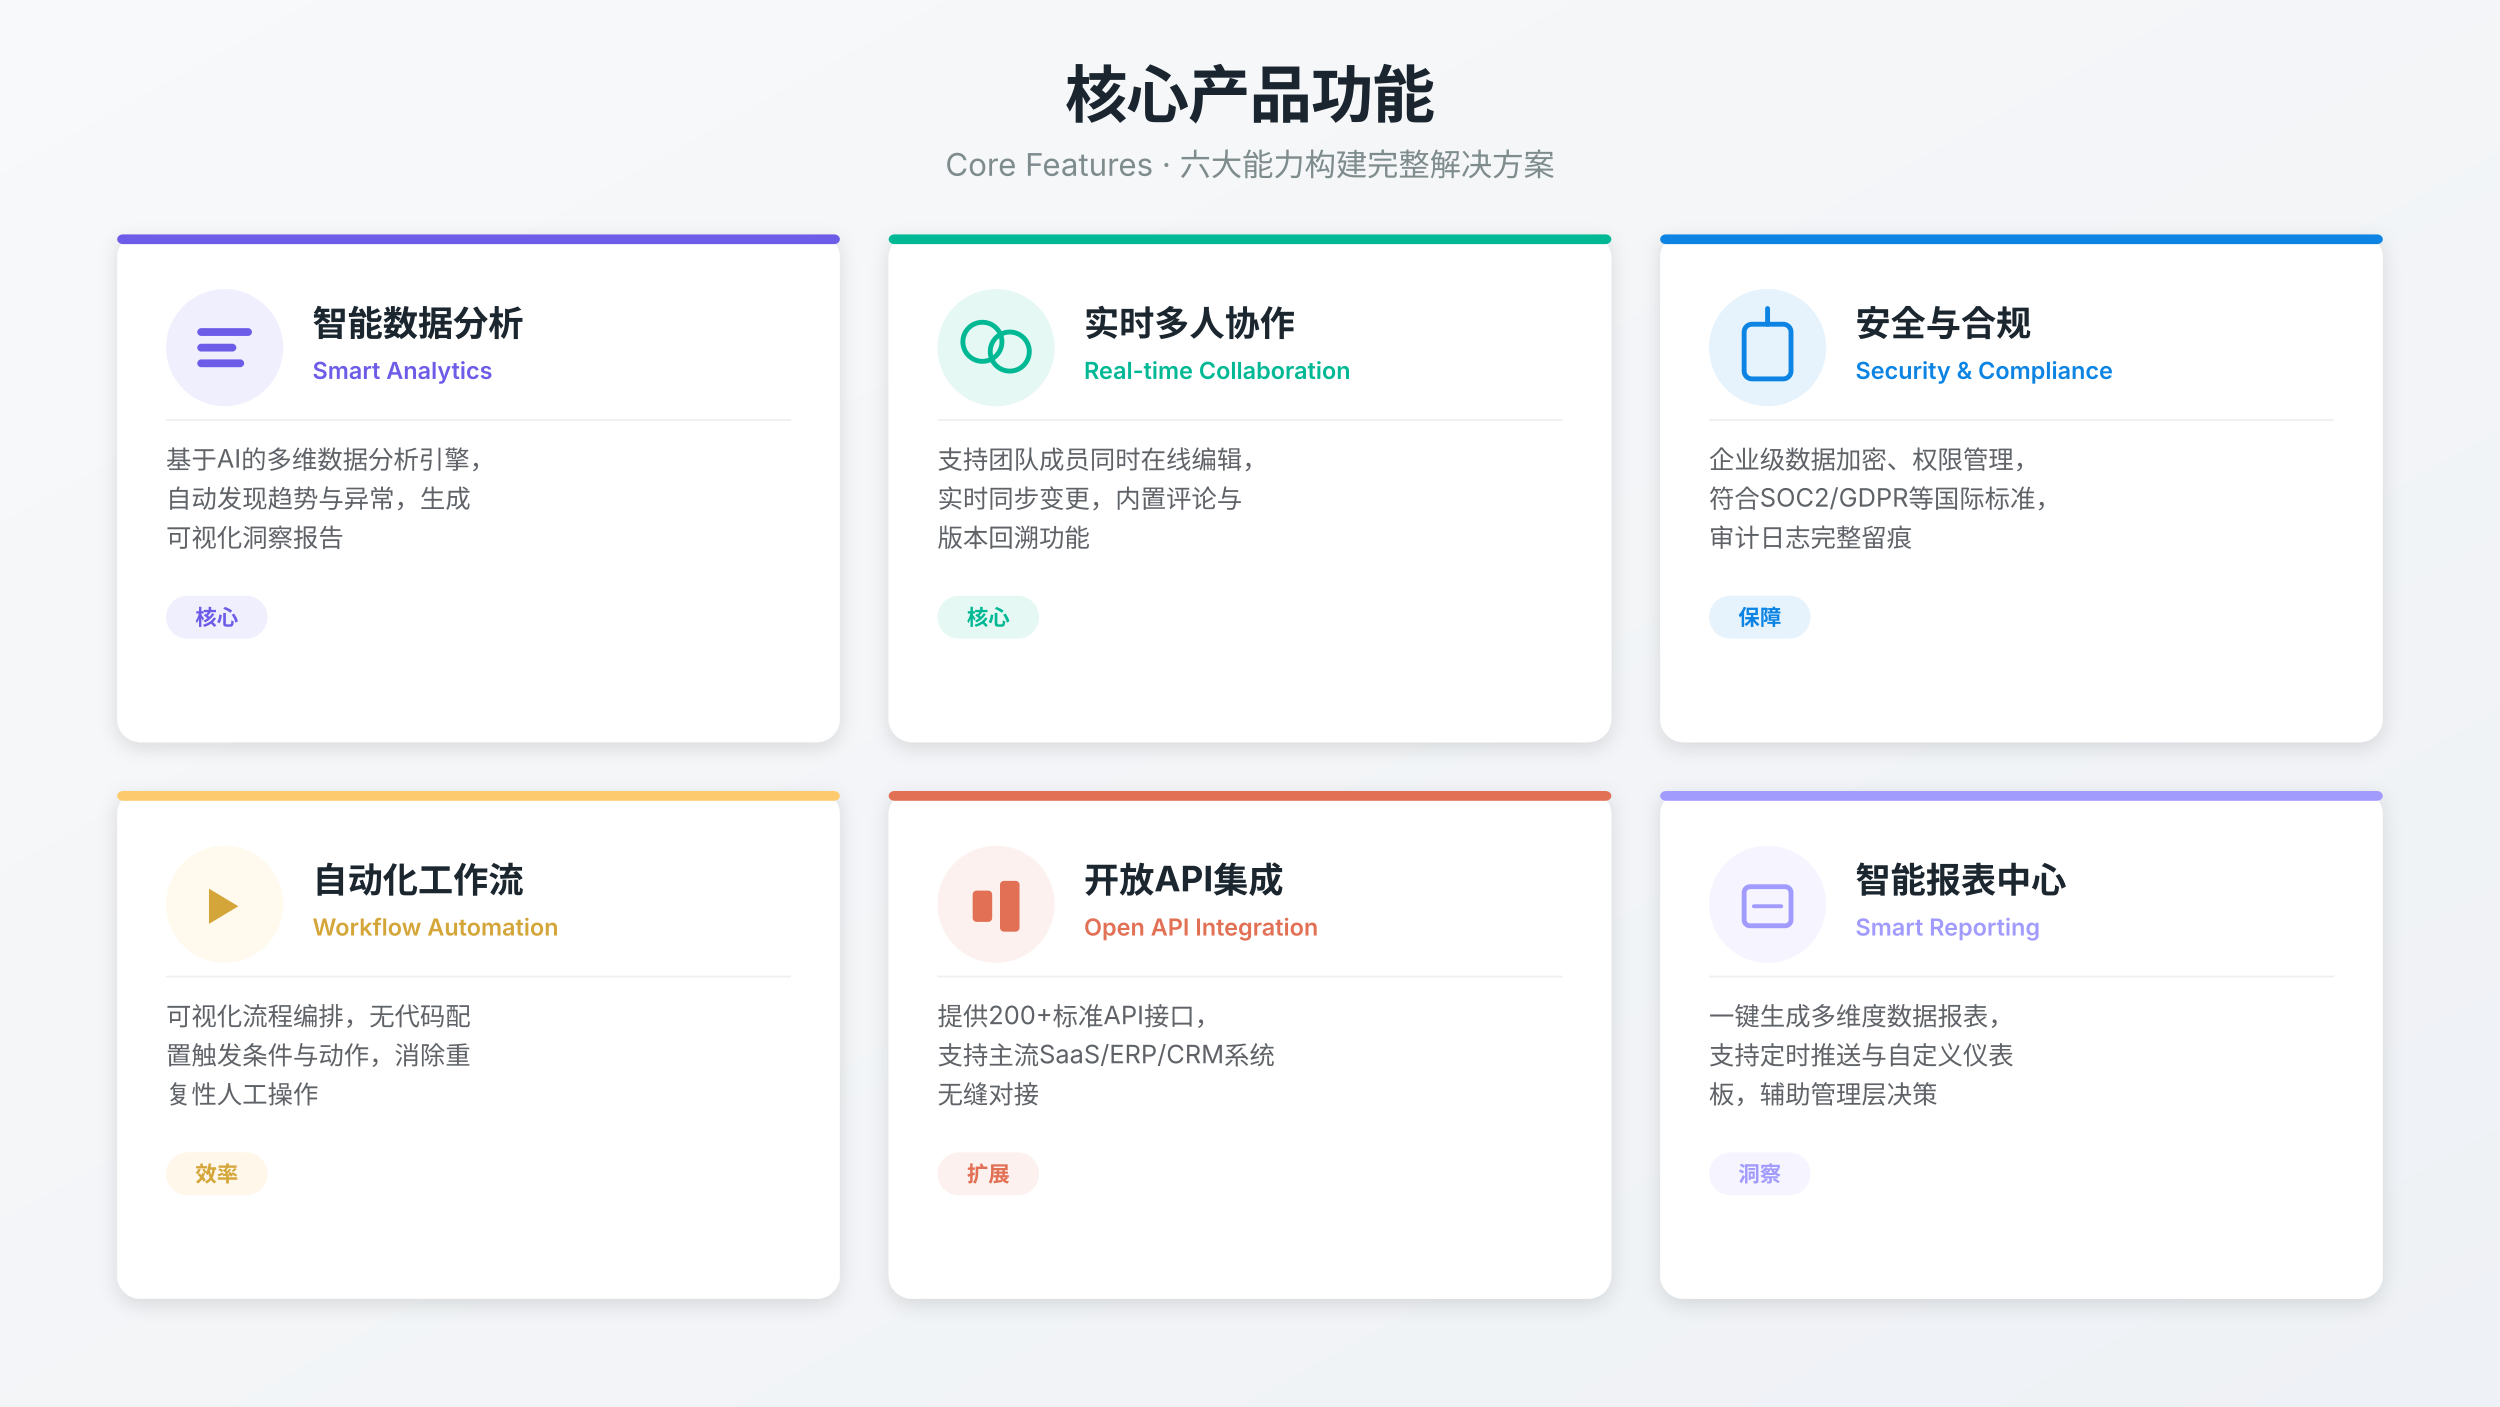
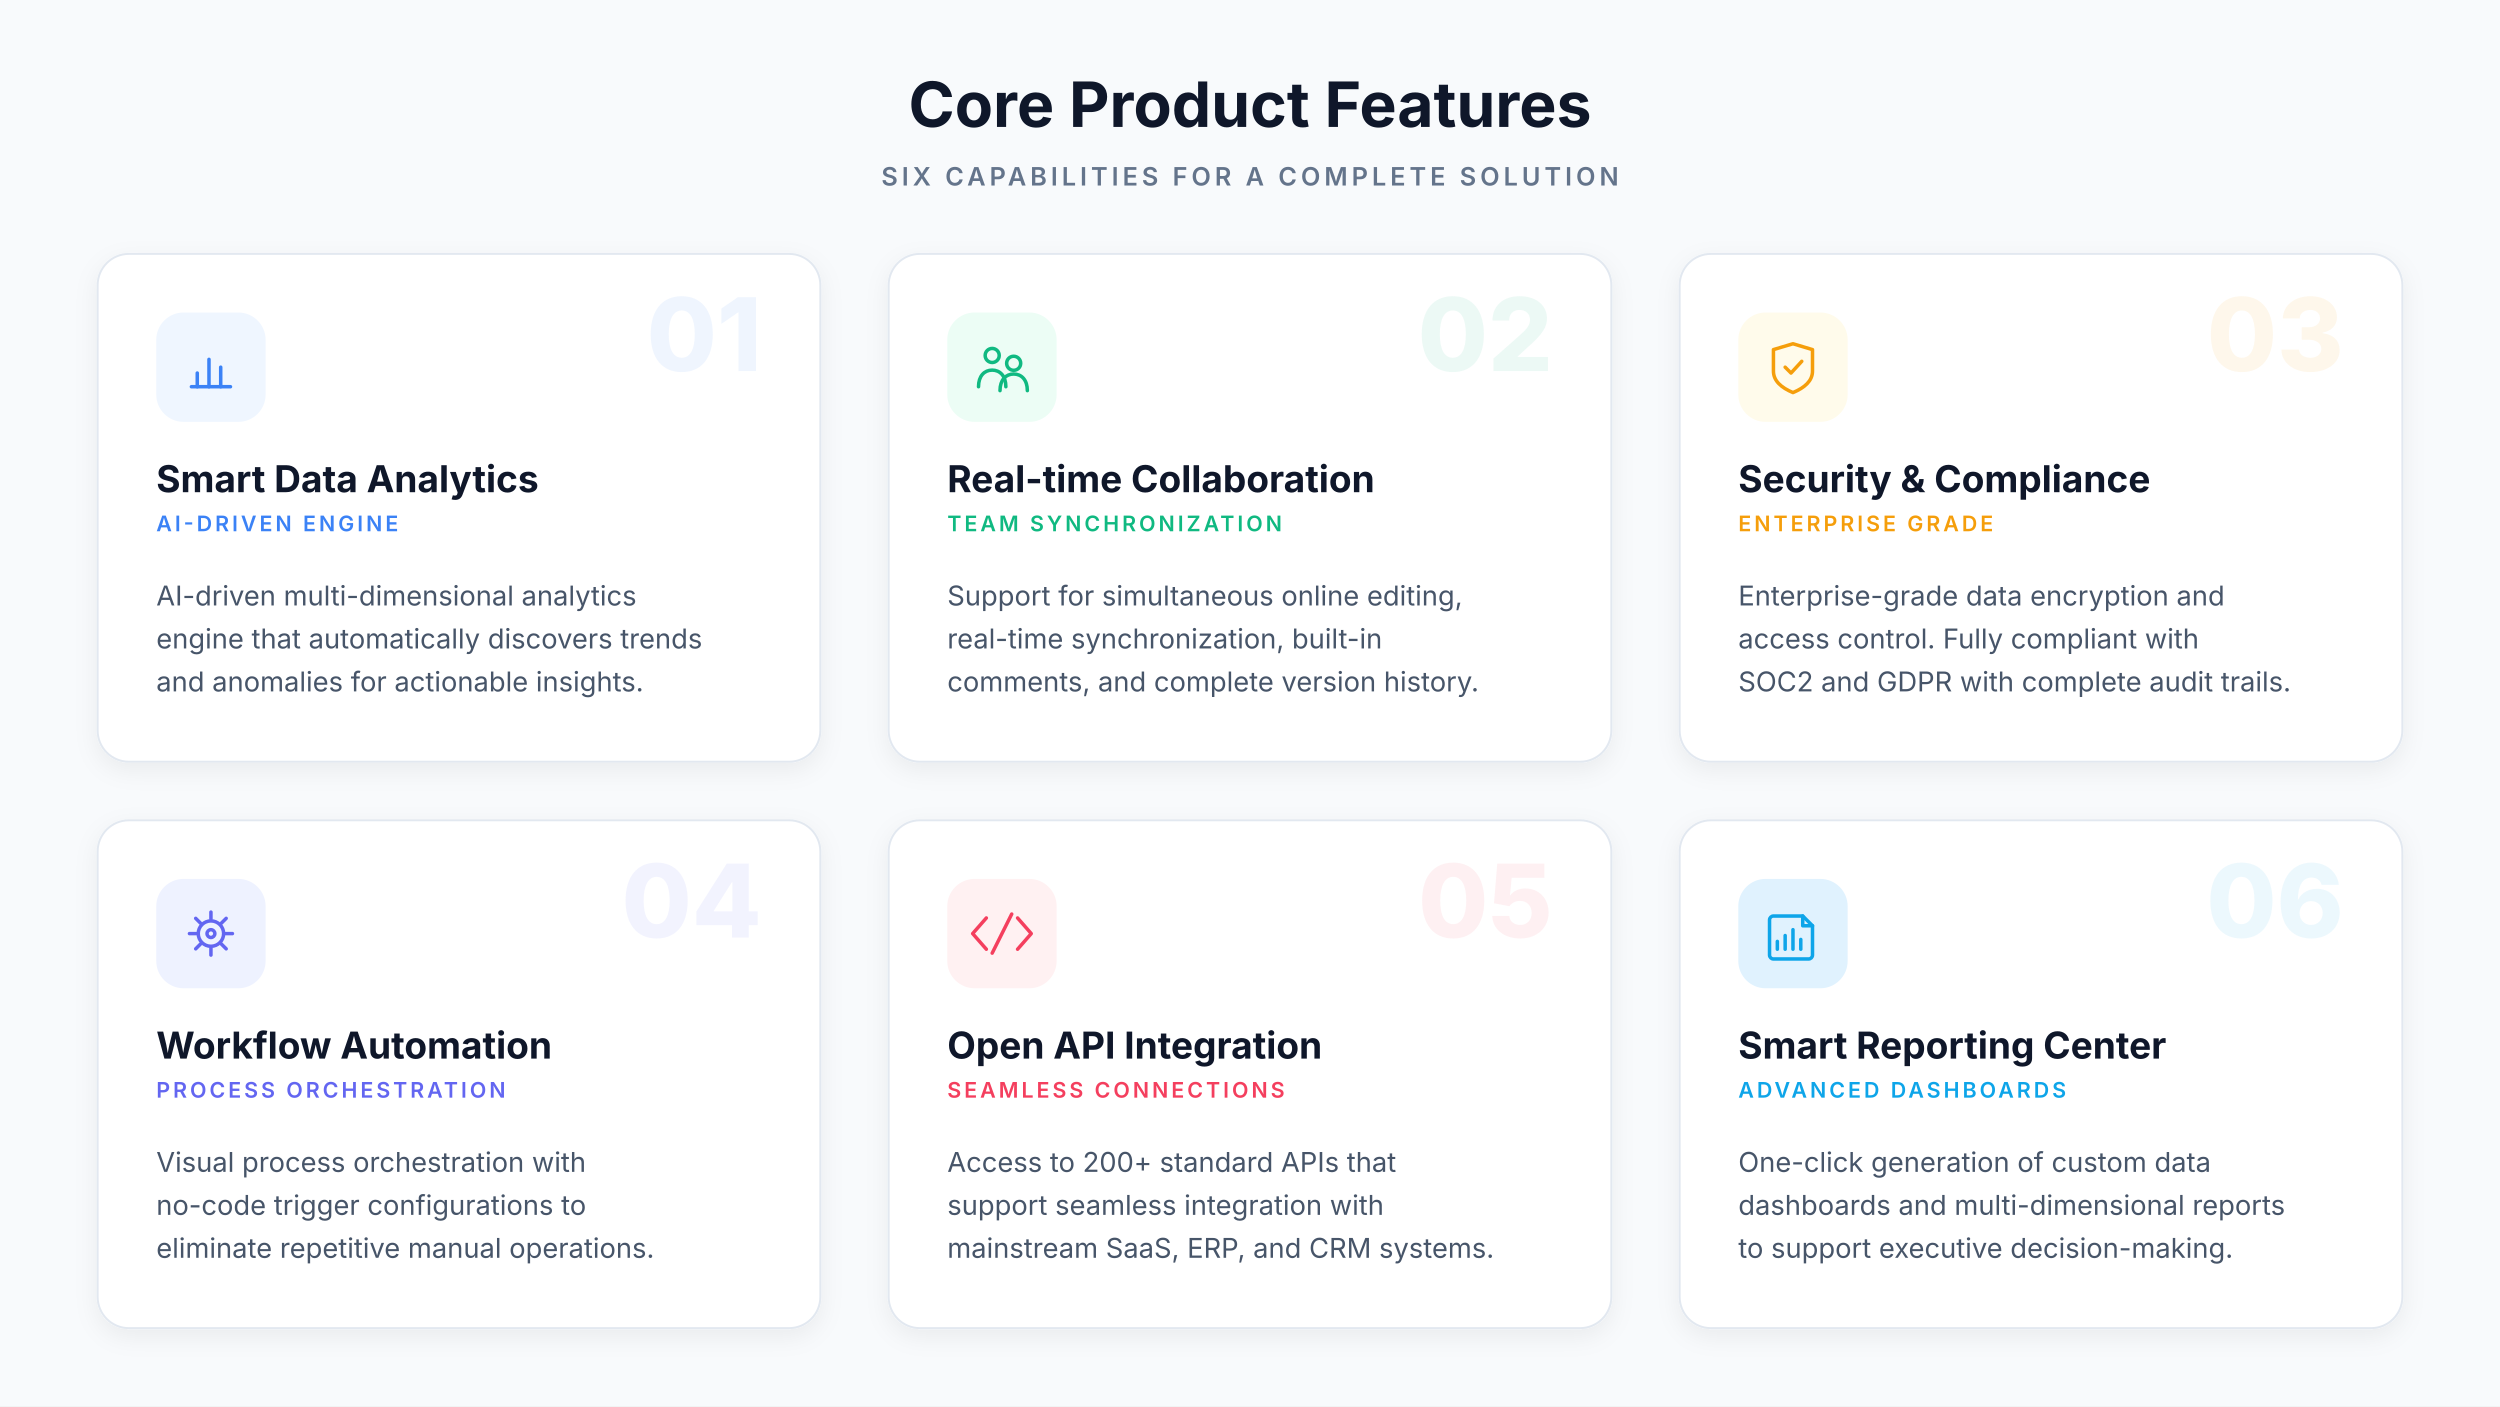
<svg xmlns="http://www.w3.org/2000/svg" viewBox="0 0 1280 720" width="1280" height="720">
  <defs>
-     <filter id="cardShadow" x="-20%" y="-20%" width="140%" height="140%">
-       <feGaussianBlur in="SourceAlpha" stdDeviation="5" />
-       <feOffset dx="0" dy="3" result="offsetblur" />
-       <feComponentTransfer>
-         <feFuncA type="linear" slope="0.12" />
-       </feComponentTransfer>
+     <filter id="cardShadow" x="-15%" y="-15%" width="130%" height="130%">
+       <feGaussianBlur in="SourceAlpha" stdDeviation="6" />
+       <feOffset dx="0" dy="4" result="offsetblur" />
+       <feFlood flood-color="#0F172A" flood-opacity="0.06" result="shadowColor" />
+       <feComposite in="shadowColor" in2="offsetblur" operator="in" result="shadow" />
      <feMerge>
-         <feMergeNode />
+         <feMergeNode in="shadow" />
        <feMergeNode in="SourceGraphic" />
      </feMerge>
    </filter>
-     <linearGradient id="bgGrad" x1="0%" y1="0%" x2="100%" y2="100%">
-       <stop offset="0%" style="stop-color:#F8F9FA;stop-opacity:1" />
-       <stop offset="100%" style="stop-color:#EEF1F5;stop-opacity:1" />
-     </linearGradient>
  </defs>
-   <rect width="1280" height="720" fill="url(#bgGrad)" />
-   <text x="640" y="60" text-anchor="middle" font-family="-apple-system, BlinkMacSystemFont, 'Segoe UI', sans-serif" font-size="32" font-weight="700" fill="#1A252F" letter-spacing="-0.5">核心产品功能</text>
-   <text x="640" y="90" text-anchor="middle" font-family="-apple-system, BlinkMacSystemFont, 'Segoe UI', sans-serif" font-size="16" fill="#7F8C8D">Core Features · 六大能力构建完整解决方案</text>
+   <rect width="1280" height="720" fill="#F8FAFC" />
+   <text x="640" y="65" text-anchor="middle" font-family="-apple-system, BlinkMacSystemFont, 'Segoe UI', sans-serif" font-size="32" font-weight="700" fill="#0F172A">Core Product Features</text>
+   <text x="640" y="95" text-anchor="middle" font-family="-apple-system, BlinkMacSystemFont, 'Segoe UI', sans-serif" font-size="13" font-weight="600" fill="#64748B" letter-spacing="2">SIX CAPABILITIES FOR A COMPLETE SOLUTION</text>
  <g filter="url(#cardShadow)">
-     <rect x="60" y="120" width="370" height="260" rx="12" fill="#FFFFFF" />
-     <rect x="60" y="120" width="370" height="5" rx="3" fill="#6C5CE7" />
-     <circle cx="115" cy="178" r="30" fill="#6C5CE7" fill-opacity="0.1" />
-     <rect x="101" y="168" width="28" height="4" rx="2" fill="#6C5CE7" />
-     <rect x="101" y="176" width="20" height="4" rx="2" fill="#6C5CE7" />
-     <rect x="101" y="184" width="24" height="4" rx="2" fill="#6C5CE7" />
-     <text x="160" y="172" font-family="-apple-system, BlinkMacSystemFont, 'Segoe UI', sans-serif" font-size="18" font-weight="700" fill="#1A252F">智能数据分析</text>
-     <text x="160" y="194" font-family="-apple-system, BlinkMacSystemFont, 'Segoe UI', sans-serif" font-size="12" fill="#6C5CE7" font-weight="600">Smart Analytics</text>
-     <line x1="85" y1="215" x2="405" y2="215" stroke="#F0F0F0" stroke-width="1" />
-     <text x="85" y="240" font-family="-apple-system, BlinkMacSystemFont, 'Segoe UI', sans-serif" font-size="13" fill="#5F6368">基于AI的多维数据分析引擎，</text>
-     <text x="85" y="260" font-family="-apple-system, BlinkMacSystemFont, 'Segoe UI', sans-serif" font-size="13" fill="#5F6368">自动发现趋势与异常，生成</text>
-     <text x="85" y="280" font-family="-apple-system, BlinkMacSystemFont, 'Segoe UI', sans-serif" font-size="13" fill="#5F6368">可视化洞察报告</text>
-     <rect x="85" y="305" width="52" height="22" rx="11" fill="#6C5CE7" fill-opacity="0.1" />
-     <text x="111" y="320" text-anchor="middle" font-family="-apple-system, BlinkMacSystemFont, 'Segoe UI', sans-serif" font-size="11" font-weight="600" fill="#6C5CE7">核心</text>
+     <rect x="50" y="130" width="370" height="260" rx="16" fill="#FFFFFF" stroke="#E2E8F0" stroke-width="1" />
  </g>
+   <text x="390" y="190" text-anchor="end" font-family="-apple-system, BlinkMacSystemFont, 'Segoe UI', sans-serif" font-size="52" font-weight="800" fill="#3B82F6" fill-opacity="0.08">01</text>
+   <rect x="80" y="160" width="56" height="56" rx="14" fill="#EFF6FF" />
+   <g stroke="#3B82F6" stroke-width="1.8" fill="none" stroke-linecap="round" stroke-linejoin="round" transform="translate(108 188)">
+     <line x1="-10" y1="10" x2="10" y2="10" />
+     <line x1="-7" y1="10" x2="-7" y2="3" />
+     <line x1="-1" y1="10" x2="-1" y2="-4" />
+     <line x1="5" y1="10" x2="5" y2="0" />
+   </g>
+   <text x="80" y="252" font-family="-apple-system, BlinkMacSystemFont, 'Segoe UI', sans-serif" font-size="19" font-weight="700" fill="#0F172A">Smart Data Analytics</text>
+   <text x="80" y="272" font-family="-apple-system, BlinkMacSystemFont, 'Segoe UI', sans-serif" font-size="11" font-weight="600" fill="#3B82F6" letter-spacing="1.5">AI-DRIVEN ENGINE</text>
+   <text x="80" y="310" font-family="-apple-system, BlinkMacSystemFont, 'Segoe UI', sans-serif" font-size="14" fill="#475569">AI-driven multi-dimensional analytics</text>
+   <text x="80" y="332" font-family="-apple-system, BlinkMacSystemFont, 'Segoe UI', sans-serif" font-size="14" fill="#475569">engine that automatically discovers trends</text>
+   <text x="80" y="354" font-family="-apple-system, BlinkMacSystemFont, 'Segoe UI', sans-serif" font-size="14" fill="#475569">and anomalies for actionable insights.</text>
  <g filter="url(#cardShadow)">
-     <rect x="455" y="120" width="370" height="260" rx="12" fill="#FFFFFF" />
-     <rect x="455" y="120" width="370" height="5" rx="3" fill="#00B894" />
-     <circle cx="510" cy="178" r="30" fill="#00B894" fill-opacity="0.1" />
-     <circle cx="503" cy="175" r="10" fill="none" stroke="#00B894" stroke-width="2.5" />
-     <circle cx="517" cy="180" r="10" fill="none" stroke="#00B894" stroke-width="2.5" />
-     <text x="555" y="172" font-family="-apple-system, BlinkMacSystemFont, 'Segoe UI', sans-serif" font-size="18" font-weight="700" fill="#1A252F">实时多人协作</text>
-     <text x="555" y="194" font-family="-apple-system, BlinkMacSystemFont, 'Segoe UI', sans-serif" font-size="12" fill="#00B894" font-weight="600">Real-time Collaboration</text>
-     <line x1="480" y1="215" x2="800" y2="215" stroke="#F0F0F0" stroke-width="1" />
-     <text x="480" y="240" font-family="-apple-system, BlinkMacSystemFont, 'Segoe UI', sans-serif" font-size="13" fill="#5F6368">支持团队成员同时在线编辑，</text>
-     <text x="480" y="260" font-family="-apple-system, BlinkMacSystemFont, 'Segoe UI', sans-serif" font-size="13" fill="#5F6368">实时同步变更，内置评论与</text>
-     <text x="480" y="280" font-family="-apple-system, BlinkMacSystemFont, 'Segoe UI', sans-serif" font-size="13" fill="#5F6368">版本回溯功能</text>
-     <rect x="480" y="305" width="52" height="22" rx="11" fill="#00B894" fill-opacity="0.1" />
-     <text x="506" y="320" text-anchor="middle" font-family="-apple-system, BlinkMacSystemFont, 'Segoe UI', sans-serif" font-size="11" font-weight="600" fill="#00B894">核心</text>
+     <rect x="455" y="130" width="370" height="260" rx="16" fill="#FFFFFF" stroke="#E2E8F0" stroke-width="1" />
  </g>
+   <text x="795" y="190" text-anchor="end" font-family="-apple-system, BlinkMacSystemFont, 'Segoe UI', sans-serif" font-size="52" font-weight="800" fill="#10B981" fill-opacity="0.08">02</text>
+   <rect x="485" y="160" width="56" height="56" rx="14" fill="#ECFDF5" />
+   <g stroke="#10B981" stroke-width="1.8" fill="none" stroke-linecap="round" stroke-linejoin="round">
+     <circle cx="508" cy="182" r="3.6" />
+     <path d="M 501 198 C 501 192.5 504 189.5 508 189.5 C 512 189.5 515 192.5 515 198" />
+     <circle cx="519" cy="186" r="3.6" />
+     <path d="M 512 200 C 512 194.5 515 191.5 519 191.5 C 523 191.5 526 194.5 526 200" />
+   </g>
+   <text x="485" y="252" font-family="-apple-system, BlinkMacSystemFont, 'Segoe UI', sans-serif" font-size="19" font-weight="700" fill="#0F172A">Real-time Collaboration</text>
+   <text x="485" y="272" font-family="-apple-system, BlinkMacSystemFont, 'Segoe UI', sans-serif" font-size="11" font-weight="600" fill="#10B981" letter-spacing="1.5">TEAM SYNCHRONIZATION</text>
+   <text x="485" y="310" font-family="-apple-system, BlinkMacSystemFont, 'Segoe UI', sans-serif" font-size="14" fill="#475569">Support for simultaneous online editing,</text>
+   <text x="485" y="332" font-family="-apple-system, BlinkMacSystemFont, 'Segoe UI', sans-serif" font-size="14" fill="#475569">real-time synchronization, built-in</text>
+   <text x="485" y="354" font-family="-apple-system, BlinkMacSystemFont, 'Segoe UI', sans-serif" font-size="14" fill="#475569">comments, and complete version history.</text>
  <g filter="url(#cardShadow)">
-     <rect x="850" y="120" width="370" height="260" rx="12" fill="#FFFFFF" />
-     <rect x="850" y="120" width="370" height="5" rx="3" fill="#0984E3" />
-     <circle cx="905" cy="178" r="30" fill="#0984E3" fill-opacity="0.1" />
-     <rect x="893" y="166" width="24" height="28" rx="4" fill="none" stroke="#0984E3" stroke-width="2.5" />
-     <line x1="905" y1="166" x2="905" y2="158" stroke="#0984E3" stroke-width="2.5" stroke-linecap="round" />
-     <text x="950" y="172" font-family="-apple-system, BlinkMacSystemFont, 'Segoe UI', sans-serif" font-size="18" font-weight="700" fill="#1A252F">安全与合规</text>
-     <text x="950" y="194" font-family="-apple-system, BlinkMacSystemFont, 'Segoe UI', sans-serif" font-size="12" fill="#0984E3" font-weight="600">Security &amp; Compliance</text>
-     <line x1="875" y1="215" x2="1195" y2="215" stroke="#F0F0F0" stroke-width="1" />
-     <text x="875" y="240" font-family="-apple-system, BlinkMacSystemFont, 'Segoe UI', sans-serif" font-size="13" fill="#5F6368">企业级数据加密、权限管理，</text>
-     <text x="875" y="260" font-family="-apple-system, BlinkMacSystemFont, 'Segoe UI', sans-serif" font-size="13" fill="#5F6368">符合SOC2/GDPR等国际标准，</text>
-     <text x="875" y="280" font-family="-apple-system, BlinkMacSystemFont, 'Segoe UI', sans-serif" font-size="13" fill="#5F6368">审计日志完整留痕</text>
-     <rect x="875" y="305" width="52" height="22" rx="11" fill="#0984E3" fill-opacity="0.1" />
-     <text x="901" y="320" text-anchor="middle" font-family="-apple-system, BlinkMacSystemFont, 'Segoe UI', sans-serif" font-size="11" font-weight="600" fill="#0984E3">保障</text>
+     <rect x="860" y="130" width="370" height="260" rx="16" fill="#FFFFFF" stroke="#E2E8F0" stroke-width="1" />
  </g>
+   <text x="1200" y="190" text-anchor="end" font-family="-apple-system, BlinkMacSystemFont, 'Segoe UI', sans-serif" font-size="52" font-weight="800" fill="#F59E0B" fill-opacity="0.08">03</text>
+   <rect x="890" y="160" width="56" height="56" rx="14" fill="#FFFBEB" />
+   <g stroke="#F59E0B" stroke-width="1.8" fill="none" stroke-linecap="round" stroke-linejoin="round">
+     <path d="M 918 176 L 928 179 V 190 C 928 195 924 198.5 918 201 C 912 198.5 908 195 908 190 V 179 Z" />
+     <path d="M 914 188 L 917 191 L 922.5 185" />
+   </g>
+   <text x="890" y="252" font-family="-apple-system, BlinkMacSystemFont, 'Segoe UI', sans-serif" font-size="19" font-weight="700" fill="#0F172A">Security &amp; Compliance</text>
+   <text x="890" y="272" font-family="-apple-system, BlinkMacSystemFont, 'Segoe UI', sans-serif" font-size="11" font-weight="600" fill="#F59E0B" letter-spacing="1.5">ENTERPRISE GRADE</text>
+   <text x="890" y="310" font-family="-apple-system, BlinkMacSystemFont, 'Segoe UI', sans-serif" font-size="14" fill="#475569">Enterprise-grade data encryption and</text>
+   <text x="890" y="332" font-family="-apple-system, BlinkMacSystemFont, 'Segoe UI', sans-serif" font-size="14" fill="#475569">access control. Fully compliant with</text>
+   <text x="890" y="354" font-family="-apple-system, BlinkMacSystemFont, 'Segoe UI', sans-serif" font-size="14" fill="#475569">SOC2 and GDPR with complete audit trails.</text>
  <g filter="url(#cardShadow)">
-     <rect x="60" y="405" width="370" height="260" rx="12" fill="#FFFFFF" />
-     <rect x="60" y="405" width="370" height="5" rx="3" fill="#FDCB6E" />
-     <circle cx="115" cy="463" r="30" fill="#FDCB6E" fill-opacity="0.12" />
-     <polygon points="107,455 107,473 122,464" fill="#D4A537" />
-     <text x="160" y="457" font-family="-apple-system, BlinkMacSystemFont, 'Segoe UI', sans-serif" font-size="18" font-weight="700" fill="#1A252F">自动化工作流</text>
-     <text x="160" y="479" font-family="-apple-system, BlinkMacSystemFont, 'Segoe UI', sans-serif" font-size="12" fill="#D4A537" font-weight="600">Workflow Automation</text>
-     <line x1="85" y1="500" x2="405" y2="500" stroke="#F0F0F0" stroke-width="1" />
-     <text x="85" y="525" font-family="-apple-system, BlinkMacSystemFont, 'Segoe UI', sans-serif" font-size="13" fill="#5F6368">可视化流程编排，无代码配</text>
-     <text x="85" y="545" font-family="-apple-system, BlinkMacSystemFont, 'Segoe UI', sans-serif" font-size="13" fill="#5F6368">置触发条件与动作，消除重</text>
-     <text x="85" y="565" font-family="-apple-system, BlinkMacSystemFont, 'Segoe UI', sans-serif" font-size="13" fill="#5F6368">复性人工操作</text>
-     <rect x="85" y="590" width="52" height="22" rx="11" fill="#FDCB6E" fill-opacity="0.15" />
-     <text x="111" y="605" text-anchor="middle" font-family="-apple-system, BlinkMacSystemFont, 'Segoe UI', sans-serif" font-size="11" font-weight="600" fill="#D4A537">效率</text>
+     <rect x="50" y="420" width="370" height="260" rx="16" fill="#FFFFFF" stroke="#E2E8F0" stroke-width="1" />
  </g>
+   <text x="390" y="480" text-anchor="end" font-family="-apple-system, BlinkMacSystemFont, 'Segoe UI', sans-serif" font-size="52" font-weight="800" fill="#6366F1" fill-opacity="0.08">04</text>
+   <rect x="80" y="450" width="56" height="56" rx="14" fill="#EEF2FF" />
+   <g stroke="#6366F1" stroke-width="1.8" fill="none" stroke-linecap="round" stroke-linejoin="round">
+     <circle cx="108" cy="478" r="6.5" />
+     <circle cx="108" cy="478" r="2" />
+     <line x1="108" y1="467" x2="108" y2="470.5" />
+     <line x1="108" y1="485.5" x2="108" y2="489" />
+     <line x1="97" y1="478" x2="100.5" y2="478" />
+     <line x1="115.5" y1="478" x2="119" y2="478" />
+     <line x1="100.2" y1="470.2" x2="102.7" y2="472.7" />
+     <line x1="113.3" y1="483.3" x2="115.8" y2="485.8" />
+     <line x1="100.2" y1="485.8" x2="102.7" y2="483.3" />
+     <line x1="113.3" y1="472.7" x2="115.8" y2="470.2" />
+   </g>
+   <text x="80" y="542" font-family="-apple-system, BlinkMacSystemFont, 'Segoe UI', sans-serif" font-size="19" font-weight="700" fill="#0F172A">Workflow Automation</text>
+   <text x="80" y="562" font-family="-apple-system, BlinkMacSystemFont, 'Segoe UI', sans-serif" font-size="11" font-weight="600" fill="#6366F1" letter-spacing="1.5">PROCESS ORCHESTRATION</text>
+   <text x="80" y="600" font-family="-apple-system, BlinkMacSystemFont, 'Segoe UI', sans-serif" font-size="14" fill="#475569">Visual process orchestration with</text>
+   <text x="80" y="622" font-family="-apple-system, BlinkMacSystemFont, 'Segoe UI', sans-serif" font-size="14" fill="#475569">no-code trigger configurations to</text>
+   <text x="80" y="644" font-family="-apple-system, BlinkMacSystemFont, 'Segoe UI', sans-serif" font-size="14" fill="#475569">eliminate repetitive manual operations.</text>
  <g filter="url(#cardShadow)">
-     <rect x="455" y="405" width="370" height="260" rx="12" fill="#FFFFFF" />
-     <rect x="455" y="405" width="370" height="5" rx="3" fill="#E17055" />
-     <circle cx="510" cy="463" r="30" fill="#E17055" fill-opacity="0.1" />
-     <rect x="498" y="456" width="10" height="16" rx="2" fill="#E17055" />
-     <rect x="512" y="451" width="10" height="26" rx="2" fill="#E17055" />
-     <text x="555" y="457" font-family="-apple-system, BlinkMacSystemFont, 'Segoe UI', sans-serif" font-size="18" font-weight="700" fill="#1A252F">开放API集成</text>
-     <text x="555" y="479" font-family="-apple-system, BlinkMacSystemFont, 'Segoe UI', sans-serif" font-size="12" fill="#E17055" font-weight="600">Open API Integration</text>
-     <line x1="480" y1="500" x2="800" y2="500" stroke="#F0F0F0" stroke-width="1" />
-     <text x="480" y="525" font-family="-apple-system, BlinkMacSystemFont, 'Segoe UI', sans-serif" font-size="13" fill="#5F6368">提供200+标准API接口，</text>
-     <text x="480" y="545" font-family="-apple-system, BlinkMacSystemFont, 'Segoe UI', sans-serif" font-size="13" fill="#5F6368">支持主流SaaS/ERP/CRM系统</text>
-     <text x="480" y="565" font-family="-apple-system, BlinkMacSystemFont, 'Segoe UI', sans-serif" font-size="13" fill="#5F6368">无缝对接</text>
-     <rect x="480" y="590" width="52" height="22" rx="11" fill="#E17055" fill-opacity="0.1" />
-     <text x="506" y="605" text-anchor="middle" font-family="-apple-system, BlinkMacSystemFont, 'Segoe UI', sans-serif" font-size="11" font-weight="600" fill="#E17055">扩展</text>
+     <rect x="455" y="420" width="370" height="260" rx="16" fill="#FFFFFF" stroke="#E2E8F0" stroke-width="1" />
  </g>
+   <text x="795" y="480" text-anchor="end" font-family="-apple-system, BlinkMacSystemFont, 'Segoe UI', sans-serif" font-size="52" font-weight="800" fill="#F43F5E" fill-opacity="0.08">05</text>
+   <rect x="485" y="450" width="56" height="56" rx="14" fill="#FFF1F2" />
+   <g stroke="#F43F5E" stroke-width="1.8" fill="none" stroke-linecap="round" stroke-linejoin="round">
+     <polyline points="505,470 498,478 505,486" />
+     <polyline points="521,470 528,478 521,486" />
+     <line x1="518" y1="468" x2="508" y2="488" />
+   </g>
+   <text x="485" y="542" font-family="-apple-system, BlinkMacSystemFont, 'Segoe UI', sans-serif" font-size="19" font-weight="700" fill="#0F172A">Open API Integration</text>
+   <text x="485" y="562" font-family="-apple-system, BlinkMacSystemFont, 'Segoe UI', sans-serif" font-size="11" font-weight="600" fill="#F43F5E" letter-spacing="1.5">SEAMLESS CONNECTIONS</text>
+   <text x="485" y="600" font-family="-apple-system, BlinkMacSystemFont, 'Segoe UI', sans-serif" font-size="14" fill="#475569">Access to 200+ standard APIs that</text>
+   <text x="485" y="622" font-family="-apple-system, BlinkMacSystemFont, 'Segoe UI', sans-serif" font-size="14" fill="#475569">support seamless integration with</text>
+   <text x="485" y="644" font-family="-apple-system, BlinkMacSystemFont, 'Segoe UI', sans-serif" font-size="14" fill="#475569">mainstream SaaS, ERP, and CRM systems.</text>
  <g filter="url(#cardShadow)">
-     <rect x="850" y="405" width="370" height="260" rx="12" fill="#FFFFFF" />
-     <rect x="850" y="405" width="370" height="5" rx="3" fill="#A29BFE" />
-     <circle cx="905" cy="463" r="30" fill="#A29BFE" fill-opacity="0.1" />
-     <rect x="893" y="454" width="24" height="20" rx="3" fill="none" stroke="#A29BFE" stroke-width="2.5" />
-     <line x1="898" y1="464" x2="912" y2="464" stroke="#A29BFE" stroke-width="2" stroke-linecap="round" />
-     <text x="950" y="457" font-family="-apple-system, BlinkMacSystemFont, 'Segoe UI', sans-serif" font-size="18" font-weight="700" fill="#1A252F">智能报表中心</text>
-     <text x="950" y="479" font-family="-apple-system, BlinkMacSystemFont, 'Segoe UI', sans-serif" font-size="12" fill="#A29BFE" font-weight="600">Smart Reporting</text>
-     <line x1="875" y1="500" x2="1195" y2="500" stroke="#F0F0F0" stroke-width="1" />
-     <text x="875" y="525" font-family="-apple-system, BlinkMacSystemFont, 'Segoe UI', sans-serif" font-size="13" fill="#5F6368">一键生成多维度数据报表，</text>
-     <text x="875" y="545" font-family="-apple-system, BlinkMacSystemFont, 'Segoe UI', sans-serif" font-size="13" fill="#5F6368">支持定时推送与自定义仪表</text>
-     <text x="875" y="565" font-family="-apple-system, BlinkMacSystemFont, 'Segoe UI', sans-serif" font-size="13" fill="#5F6368">板，辅助管理层决策</text>
-     <rect x="875" y="590" width="52" height="22" rx="11" fill="#A29BFE" fill-opacity="0.1" />
-     <text x="901" y="605" text-anchor="middle" font-family="-apple-system, BlinkMacSystemFont, 'Segoe UI', sans-serif" font-size="11" font-weight="600" fill="#A29BFE">洞察</text>
+     <rect x="860" y="420" width="370" height="260" rx="16" fill="#FFFFFF" stroke="#E2E8F0" stroke-width="1" />
  </g>
+   <text x="1200" y="480" text-anchor="end" font-family="-apple-system, BlinkMacSystemFont, 'Segoe UI', sans-serif" font-size="52" font-weight="800" fill="#0EA5E9" fill-opacity="0.08">06</text>
+   <rect x="890" y="450" width="56" height="56" rx="14" fill="#E0F2FE" />
+   <g stroke="#0EA5E9" stroke-width="1.8" fill="none" stroke-linecap="round" stroke-linejoin="round">
+     <path d="M 908 469 H 923 L 928 474 V 489 C 928 490.1 927.1 491 926 491 H 908 C 906.9 491 906 490.1 906 489 V 471 C 906 469.9 906.9 469 908 469 Z" />
+     <path d="M 923 469 V 474 H 928" />
+     <line x1="910" y1="486" x2="910" y2="482" />
+     <line x1="914" y1="486" x2="914" y2="479" />
+     <line x1="918" y1="486" x2="918" y2="476" />
+     <line x1="922" y1="486" x2="922" y2="481" />
+   </g>
+   <text x="890" y="542" font-family="-apple-system, BlinkMacSystemFont, 'Segoe UI', sans-serif" font-size="19" font-weight="700" fill="#0F172A">Smart Reporting Center</text>
+   <text x="890" y="562" font-family="-apple-system, BlinkMacSystemFont, 'Segoe UI', sans-serif" font-size="11" font-weight="600" fill="#0EA5E9" letter-spacing="1.5">ADVANCED DASHBOARDS</text>
+   <text x="890" y="600" font-family="-apple-system, BlinkMacSystemFont, 'Segoe UI', sans-serif" font-size="14" fill="#475569">One-click generation of custom data</text>
+   <text x="890" y="622" font-family="-apple-system, BlinkMacSystemFont, 'Segoe UI', sans-serif" font-size="14" fill="#475569">dashboards and multi-dimensional reports</text>
+   <text x="890" y="644" font-family="-apple-system, BlinkMacSystemFont, 'Segoe UI', sans-serif" font-size="14" fill="#475569">to support executive decision-making.</text>
</svg>
